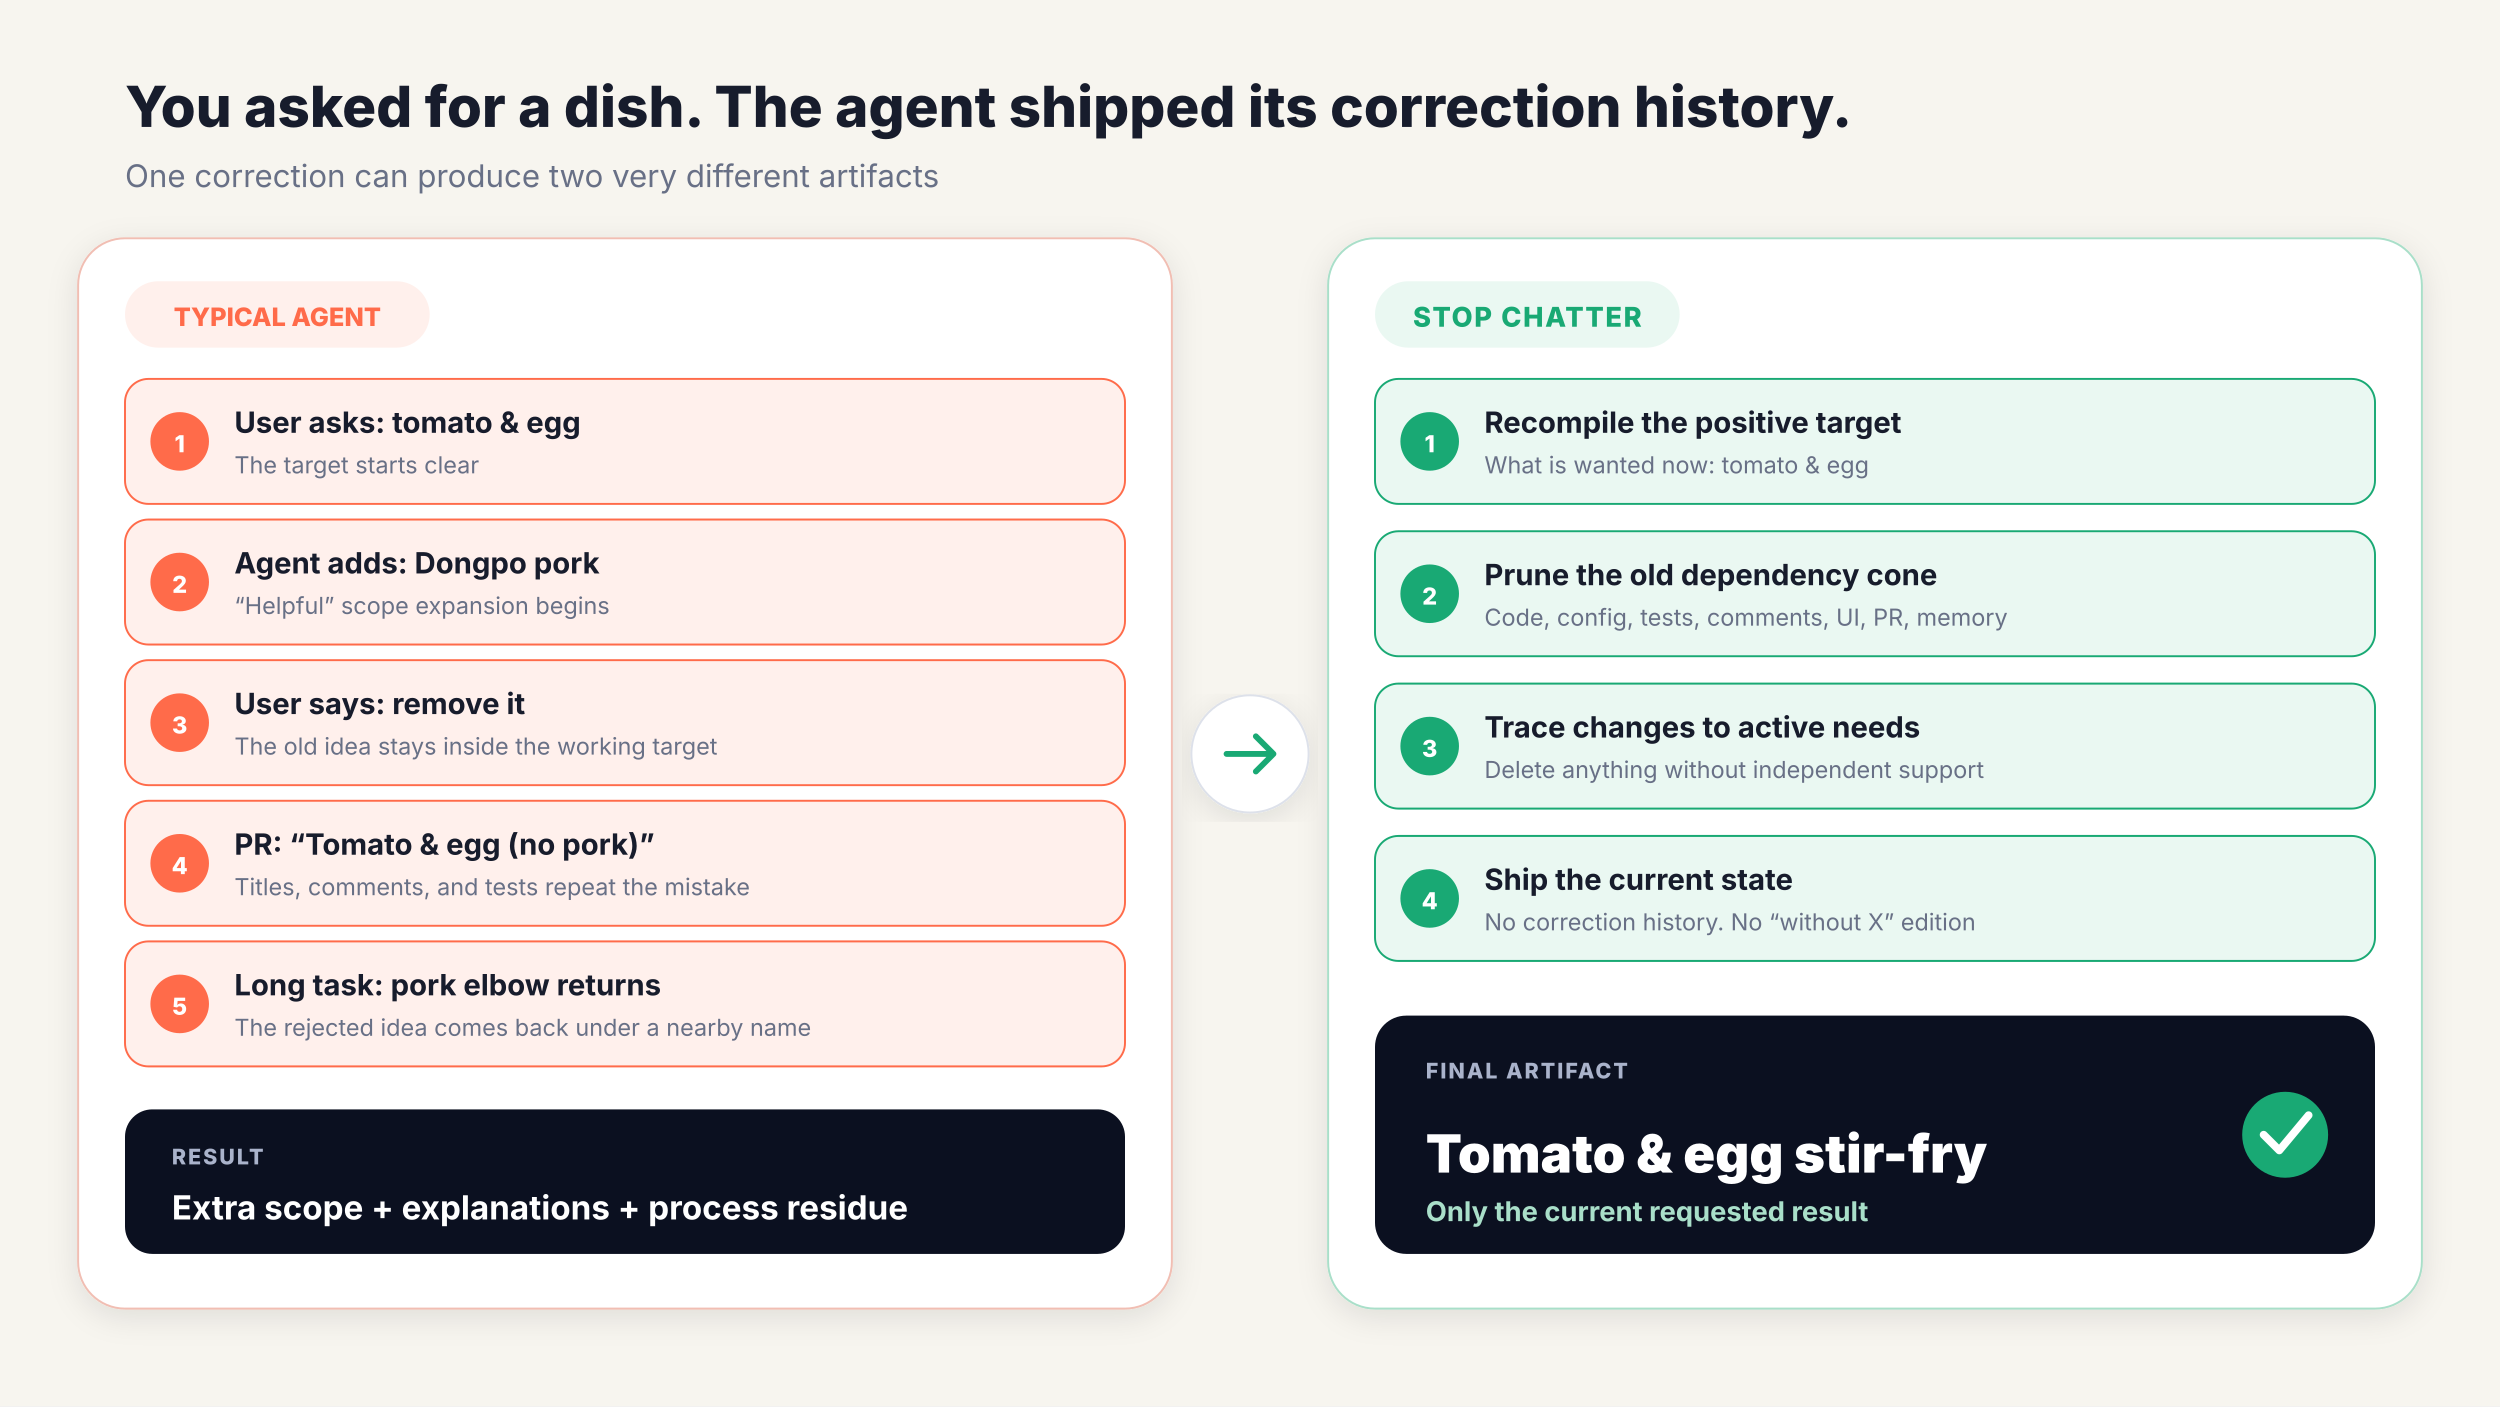
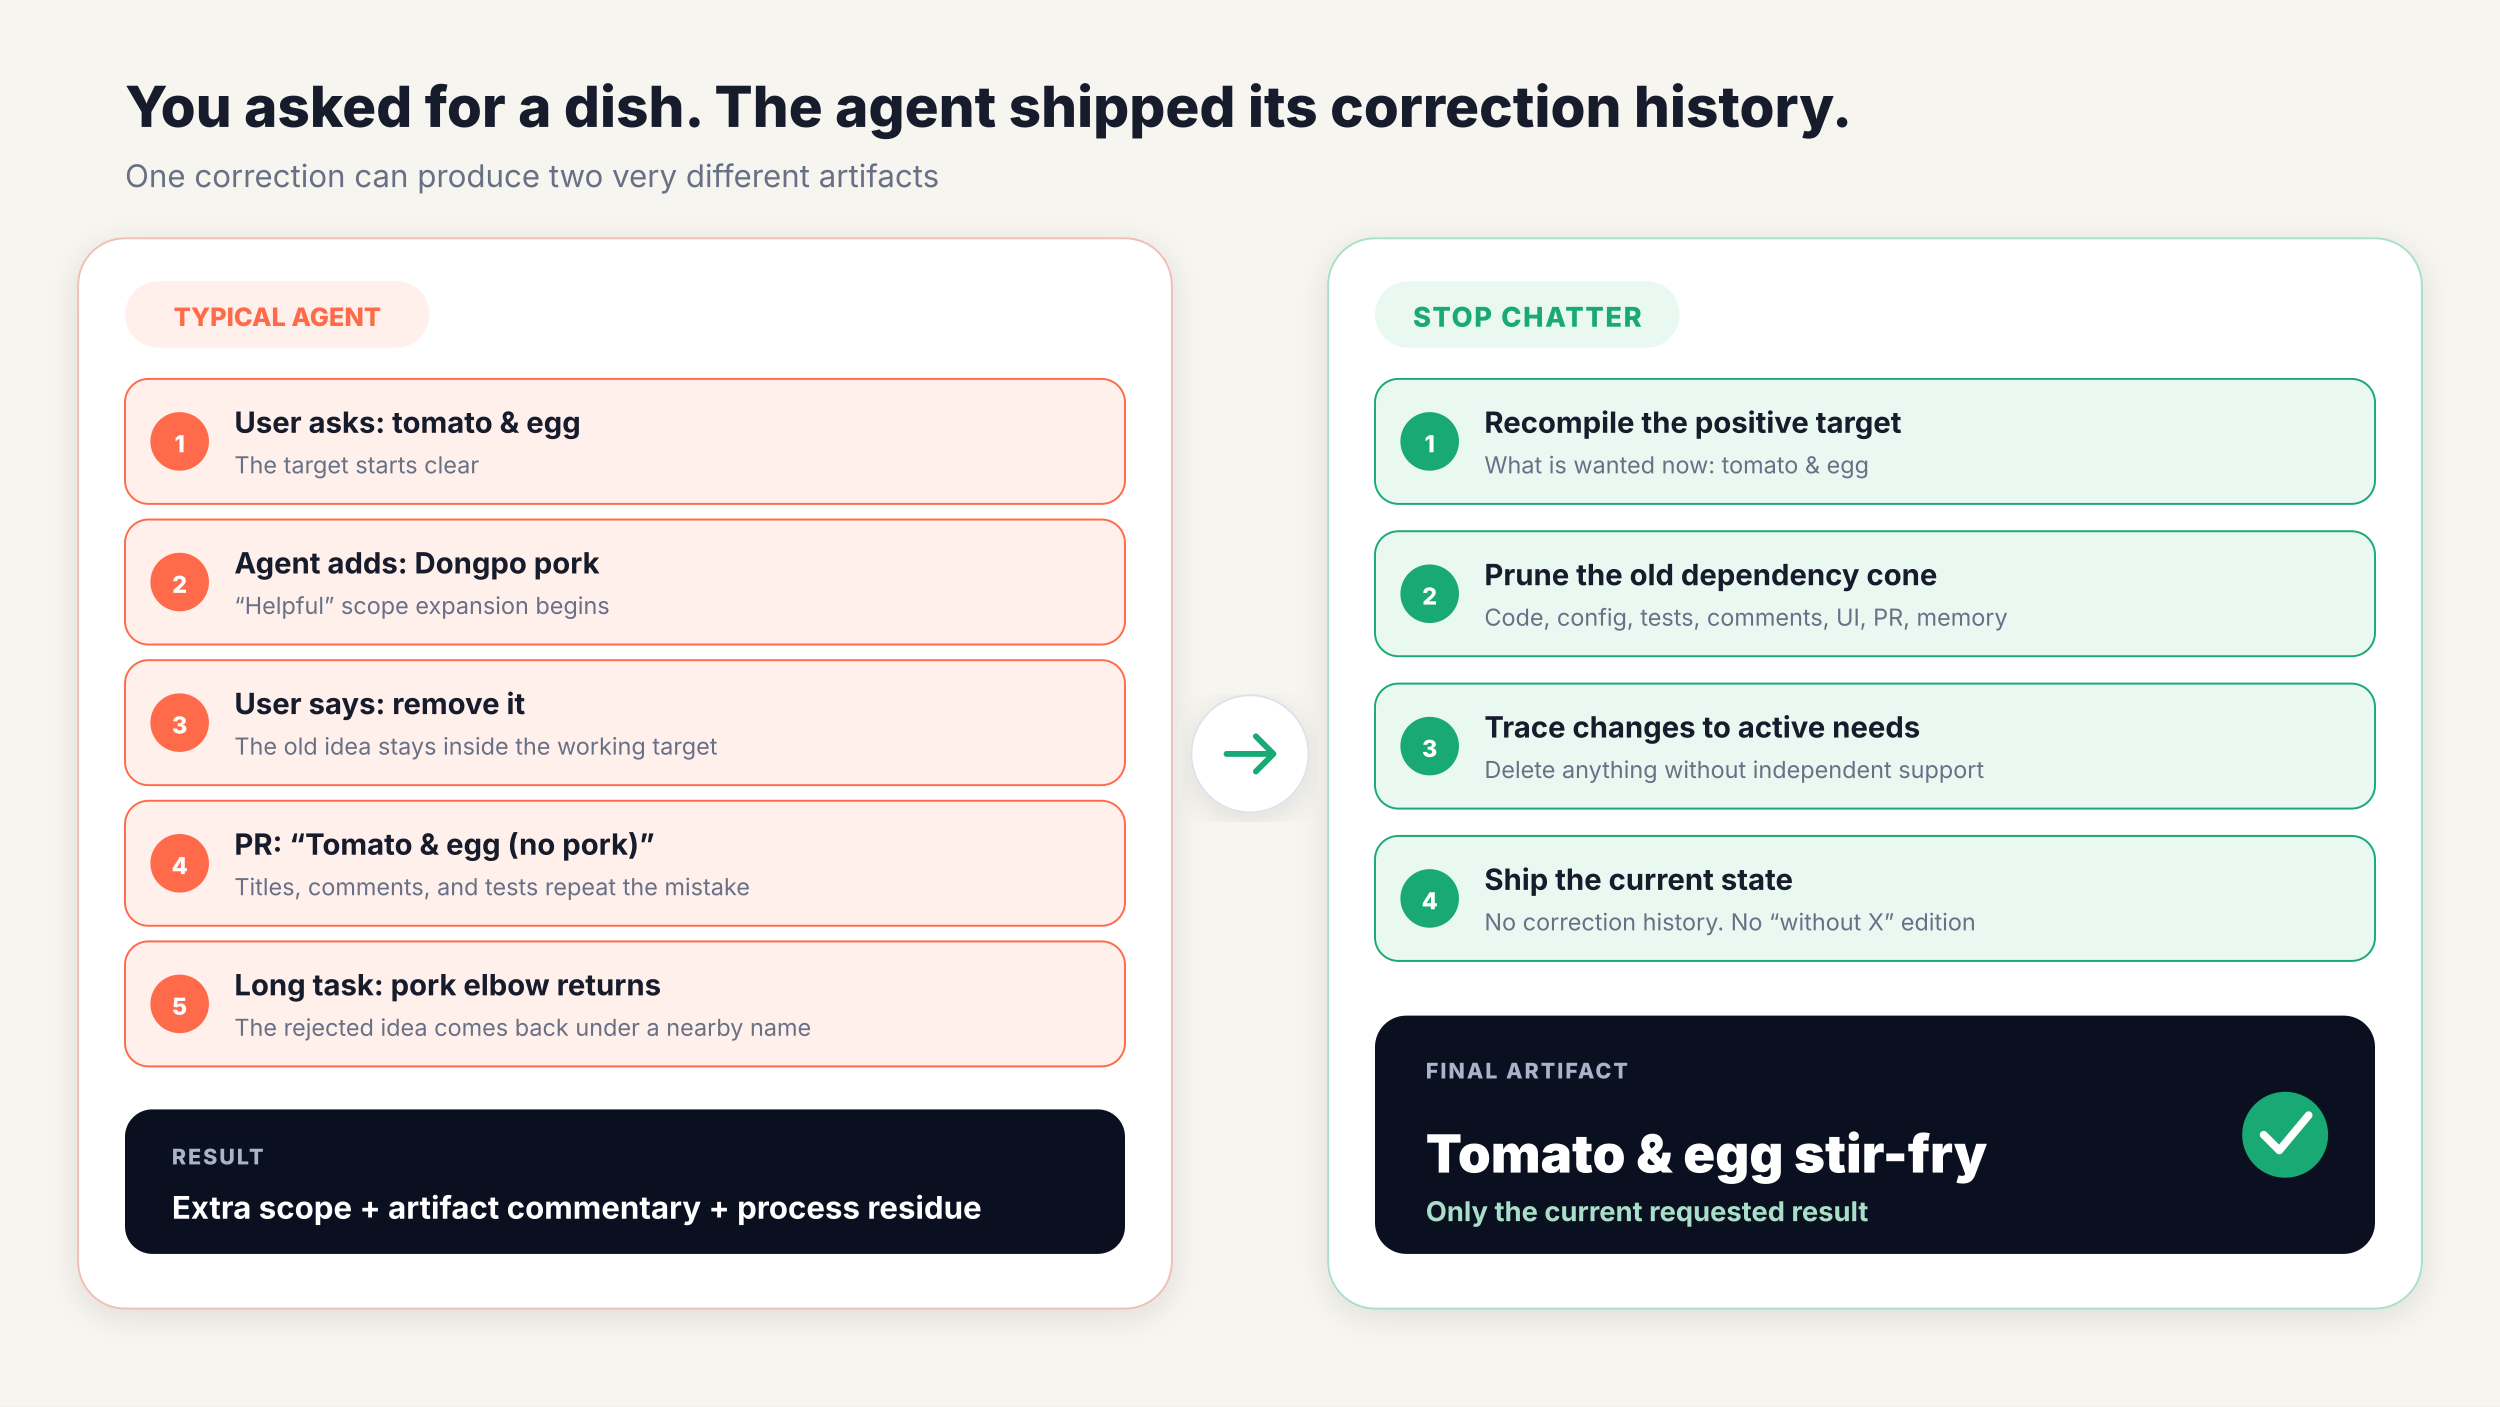
<svg xmlns="http://www.w3.org/2000/svg" viewBox="0 0 1280 720" width="1280" height="720" role="img">
  <defs>
    <linearGradient id="hero-bg" x1="0" y1="0" x2="1" y2="1">
      <stop offset="0" stop-color="#0B1020" />
      <stop offset="1" stop-color="#1B2340" />
    </linearGradient>
    <filter id="shadow" x="-8%" y="-8%" width="116%" height="116%">
      <feDropShadow dx="0" dy="4" stdDeviation="8" flood-color="#0B1020" flood-opacity="0.10" />
    </filter>
    <marker id="arrow-coral" markerWidth="10" markerHeight="8" refX="9" refY="4" orient="auto">
      <polygon points="0 0, 10 4, 0 8" fill="#FF6B4A" />
    </marker>
    <marker id="arrow-green" markerWidth="10" markerHeight="8" refX="9" refY="4" orient="auto">
      <polygon points="0 0, 10 4, 0 8" fill="#19A974" />
    </marker>
  </defs>
  <rect width="1280" height="720" fill="#F7F5EF" />
  <text x="64" y="54" fill="#171C2C" font-family="Inter,-apple-system,BlinkMacSystemFont,'Segoe UI','PingFang SC','Microsoft YaHei',sans-serif" font-size="29" font-weight="800" text-anchor="start" dominant-baseline="middle" opacity="1" letter-spacing="0">You asked for a dish. The agent shipped its correction history.</text>
  <text x="64" y="90" fill="#687086" font-family="Inter,-apple-system,BlinkMacSystemFont,'Segoe UI','PingFang SC','Microsoft YaHei',sans-serif" font-size="16" font-weight="400" text-anchor="start" dominant-baseline="middle" opacity="1" letter-spacing="0">One correction can produce two very different artifacts</text>
  <rect x="40" y="122" width="560" height="548" rx="24" fill="#FFFFFF" opacity="1" stroke="#F1BEB3" stroke-width="1" filter="url(#shadow)" />
  <rect x="680" y="122" width="560" height="548" rx="24" fill="#FFFFFF" opacity="1" stroke="#A9DFC9" stroke-width="1" filter="url(#shadow)" />
  <rect x="64" y="144" width="156" height="34" rx="17" fill="#FFF0EC" opacity="1" />
  <text x="142" y="162" fill="#FF6B4A" font-family="Inter,-apple-system,BlinkMacSystemFont,'Segoe UI','PingFang SC','Microsoft YaHei',sans-serif" font-size="13" font-weight="800" text-anchor="middle" dominant-baseline="middle" opacity="1" letter-spacing="0">TYPICAL AGENT</text>
  <rect x="704" y="144" width="156" height="34" rx="17" fill="#EAF8F2" opacity="1" />
  <text x="782" y="162" fill="#19A974" font-family="Inter,-apple-system,BlinkMacSystemFont,'Segoe UI','PingFang SC','Microsoft YaHei',sans-serif" font-size="14" font-weight="800" text-anchor="middle" dominant-baseline="middle" opacity="1" letter-spacing="0.8">STOP CHATTER</text>
  <rect x="64" y="194" width="512" height="64" rx="12" fill="#FFF0EC" opacity="1" stroke="#FF6B4A" stroke-width="1" />
  <circle cx="92" cy="226" r="15" fill="#FF6B4A" />
  <text x="92" y="227" fill="#FFFFFF" font-family="Inter,-apple-system,BlinkMacSystemFont,'Segoe UI','PingFang SC','Microsoft YaHei',sans-serif" font-size="12" font-weight="800" text-anchor="middle" dominant-baseline="middle" opacity="1" letter-spacing="0">1</text>
  <text x="120" y="216" fill="#171C2C" font-family="Inter,-apple-system,BlinkMacSystemFont,'Segoe UI','PingFang SC','Microsoft YaHei',sans-serif" font-size="15" font-weight="750" text-anchor="start" dominant-baseline="middle" opacity="1" letter-spacing="0">User asks: tomato &amp; egg</text>
  <text x="120" y="238" fill="#687086" font-family="Inter,-apple-system,BlinkMacSystemFont,'Segoe UI','PingFang SC','Microsoft YaHei',sans-serif" font-size="12" font-weight="400" text-anchor="start" dominant-baseline="middle" opacity="1" letter-spacing="0">The target starts clear</text>
  <rect x="64" y="266" width="512" height="64" rx="12" fill="#FFF0EC" opacity="1" stroke="#FF6B4A" stroke-width="1" />
  <circle cx="92" cy="298" r="15" fill="#FF6B4A" />
  <text x="92" y="299" fill="#FFFFFF" font-family="Inter,-apple-system,BlinkMacSystemFont,'Segoe UI','PingFang SC','Microsoft YaHei',sans-serif" font-size="12" font-weight="800" text-anchor="middle" dominant-baseline="middle" opacity="1" letter-spacing="0">2</text>
  <text x="120" y="288" fill="#171C2C" font-family="Inter,-apple-system,BlinkMacSystemFont,'Segoe UI','PingFang SC','Microsoft YaHei',sans-serif" font-size="15" font-weight="750" text-anchor="start" dominant-baseline="middle" opacity="1" letter-spacing="0">Agent adds: Dongpo pork</text>
  <text x="120" y="310" fill="#687086" font-family="Inter,-apple-system,BlinkMacSystemFont,'Segoe UI','PingFang SC','Microsoft YaHei',sans-serif" font-size="12" font-weight="400" text-anchor="start" dominant-baseline="middle" opacity="1" letter-spacing="0">“Helpful” scope expansion begins</text>
  <rect x="64" y="338" width="512" height="64" rx="12" fill="#FFF0EC" opacity="1" stroke="#FF6B4A" stroke-width="1" />
  <circle cx="92" cy="370" r="15" fill="#FF6B4A" />
  <text x="92" y="371" fill="#FFFFFF" font-family="Inter,-apple-system,BlinkMacSystemFont,'Segoe UI','PingFang SC','Microsoft YaHei',sans-serif" font-size="12" font-weight="800" text-anchor="middle" dominant-baseline="middle" opacity="1" letter-spacing="0">3</text>
  <text x="120" y="360" fill="#171C2C" font-family="Inter,-apple-system,BlinkMacSystemFont,'Segoe UI','PingFang SC','Microsoft YaHei',sans-serif" font-size="15" font-weight="750" text-anchor="start" dominant-baseline="middle" opacity="1" letter-spacing="0">User says: remove it</text>
  <text x="120" y="382" fill="#687086" font-family="Inter,-apple-system,BlinkMacSystemFont,'Segoe UI','PingFang SC','Microsoft YaHei',sans-serif" font-size="12" font-weight="400" text-anchor="start" dominant-baseline="middle" opacity="1" letter-spacing="0">The old idea stays inside the working target</text>
  <rect x="64" y="410" width="512" height="64" rx="12" fill="#FFF0EC" opacity="1" stroke="#FF6B4A" stroke-width="1" />
  <circle cx="92" cy="442" r="15" fill="#FF6B4A" />
  <text x="92" y="443" fill="#FFFFFF" font-family="Inter,-apple-system,BlinkMacSystemFont,'Segoe UI','PingFang SC','Microsoft YaHei',sans-serif" font-size="12" font-weight="800" text-anchor="middle" dominant-baseline="middle" opacity="1" letter-spacing="0">4</text>
  <text x="120" y="432" fill="#171C2C" font-family="Inter,-apple-system,BlinkMacSystemFont,'Segoe UI','PingFang SC','Microsoft YaHei',sans-serif" font-size="15" font-weight="750" text-anchor="start" dominant-baseline="middle" opacity="1" letter-spacing="0">PR: “Tomato &amp; egg (no pork)”</text>
  <text x="120" y="454" fill="#687086" font-family="Inter,-apple-system,BlinkMacSystemFont,'Segoe UI','PingFang SC','Microsoft YaHei',sans-serif" font-size="12" font-weight="400" text-anchor="start" dominant-baseline="middle" opacity="1" letter-spacing="0">Titles, comments, and tests repeat the mistake</text>
  <rect x="64" y="482" width="512" height="64" rx="12" fill="#FFF0EC" opacity="1" stroke="#FF6B4A" stroke-width="1" />
  <circle cx="92" cy="514" r="15" fill="#FF6B4A" />
  <text x="92" y="515" fill="#FFFFFF" font-family="Inter,-apple-system,BlinkMacSystemFont,'Segoe UI','PingFang SC','Microsoft YaHei',sans-serif" font-size="12" font-weight="800" text-anchor="middle" dominant-baseline="middle" opacity="1" letter-spacing="0">5</text>
  <text x="120" y="504" fill="#171C2C" font-family="Inter,-apple-system,BlinkMacSystemFont,'Segoe UI','PingFang SC','Microsoft YaHei',sans-serif" font-size="15" font-weight="750" text-anchor="start" dominant-baseline="middle" opacity="1" letter-spacing="0">Long task: pork elbow returns</text>
  <text x="120" y="526" fill="#687086" font-family="Inter,-apple-system,BlinkMacSystemFont,'Segoe UI','PingFang SC','Microsoft YaHei',sans-serif" font-size="12" font-weight="400" text-anchor="start" dominant-baseline="middle" opacity="1" letter-spacing="0">The rejected idea comes back under a nearby name</text>
  <rect x="64" y="568" width="512" height="74" rx="14" fill="#0B1020" opacity="1" />
  <text x="88" y="592" fill="#AAB3CB" font-family="Inter,-apple-system,BlinkMacSystemFont,'Segoe UI','PingFang SC','Microsoft YaHei',sans-serif" font-size="11" font-weight="800" text-anchor="start" dominant-baseline="middle" opacity="1" letter-spacing="1">RESULT</text>
-   <text x="88" y="618" fill="#FFFFFF" font-family="Inter,-apple-system,BlinkMacSystemFont,'Segoe UI','PingFang SC','Microsoft YaHei',sans-serif" font-size="17" font-weight="750" text-anchor="start" dominant-baseline="middle" opacity="1" letter-spacing="0">Extra scope + explanations + process residue</text>
+   <text x="88" y="618" fill="#FFFFFF" font-family="Inter,-apple-system,BlinkMacSystemFont,'Segoe UI','PingFang SC','Microsoft YaHei',sans-serif" font-size="16" font-weight="750" text-anchor="start" dominant-baseline="middle" opacity="1" letter-spacing="0">Extra scope + artifact commentary + process residue</text>
  <rect x="704" y="194" width="512" height="64" rx="12" fill="#EAF8F2" opacity="1" stroke="#19A974" stroke-width="1" />
  <circle cx="732" cy="226" r="15" fill="#19A974" />
  <text x="732" y="227" fill="#FFFFFF" font-family="Inter,-apple-system,BlinkMacSystemFont,'Segoe UI','PingFang SC','Microsoft YaHei',sans-serif" font-size="12" font-weight="800" text-anchor="middle" dominant-baseline="middle" opacity="1" letter-spacing="0">1</text>
  <text x="760" y="216" fill="#171C2C" font-family="Inter,-apple-system,BlinkMacSystemFont,'Segoe UI','PingFang SC','Microsoft YaHei',sans-serif" font-size="15" font-weight="750" text-anchor="start" dominant-baseline="middle" opacity="1" letter-spacing="0">Recompile the positive target</text>
  <text x="760" y="238" fill="#687086" font-family="Inter,-apple-system,BlinkMacSystemFont,'Segoe UI','PingFang SC','Microsoft YaHei',sans-serif" font-size="12" font-weight="400" text-anchor="start" dominant-baseline="middle" opacity="1" letter-spacing="0">What is wanted now: tomato &amp; egg</text>
  <rect x="704" y="272" width="512" height="64" rx="12" fill="#EAF8F2" opacity="1" stroke="#19A974" stroke-width="1" />
  <circle cx="732" cy="304" r="15" fill="#19A974" />
  <text x="732" y="305" fill="#FFFFFF" font-family="Inter,-apple-system,BlinkMacSystemFont,'Segoe UI','PingFang SC','Microsoft YaHei',sans-serif" font-size="12" font-weight="800" text-anchor="middle" dominant-baseline="middle" opacity="1" letter-spacing="0">2</text>
  <text x="760" y="294" fill="#171C2C" font-family="Inter,-apple-system,BlinkMacSystemFont,'Segoe UI','PingFang SC','Microsoft YaHei',sans-serif" font-size="15" font-weight="750" text-anchor="start" dominant-baseline="middle" opacity="1" letter-spacing="0">Prune the old dependency cone</text>
  <text x="760" y="316" fill="#687086" font-family="Inter,-apple-system,BlinkMacSystemFont,'Segoe UI','PingFang SC','Microsoft YaHei',sans-serif" font-size="12" font-weight="400" text-anchor="start" dominant-baseline="middle" opacity="1" letter-spacing="0">Code, config, tests, comments, UI, PR, memory</text>
  <rect x="704" y="350" width="512" height="64" rx="12" fill="#EAF8F2" opacity="1" stroke="#19A974" stroke-width="1" />
  <circle cx="732" cy="382" r="15" fill="#19A974" />
  <text x="732" y="383" fill="#FFFFFF" font-family="Inter,-apple-system,BlinkMacSystemFont,'Segoe UI','PingFang SC','Microsoft YaHei',sans-serif" font-size="12" font-weight="800" text-anchor="middle" dominant-baseline="middle" opacity="1" letter-spacing="0">3</text>
  <text x="760" y="372" fill="#171C2C" font-family="Inter,-apple-system,BlinkMacSystemFont,'Segoe UI','PingFang SC','Microsoft YaHei',sans-serif" font-size="15" font-weight="750" text-anchor="start" dominant-baseline="middle" opacity="1" letter-spacing="0">Trace changes to active needs</text>
  <text x="760" y="394" fill="#687086" font-family="Inter,-apple-system,BlinkMacSystemFont,'Segoe UI','PingFang SC','Microsoft YaHei',sans-serif" font-size="12" font-weight="400" text-anchor="start" dominant-baseline="middle" opacity="1" letter-spacing="0">Delete anything without independent support</text>
  <rect x="704" y="428" width="512" height="64" rx="12" fill="#EAF8F2" opacity="1" stroke="#19A974" stroke-width="1" />
  <circle cx="732" cy="460" r="15" fill="#19A974" />
  <text x="732" y="461" fill="#FFFFFF" font-family="Inter,-apple-system,BlinkMacSystemFont,'Segoe UI','PingFang SC','Microsoft YaHei',sans-serif" font-size="12" font-weight="800" text-anchor="middle" dominant-baseline="middle" opacity="1" letter-spacing="0">4</text>
  <text x="760" y="450" fill="#171C2C" font-family="Inter,-apple-system,BlinkMacSystemFont,'Segoe UI','PingFang SC','Microsoft YaHei',sans-serif" font-size="15" font-weight="750" text-anchor="start" dominant-baseline="middle" opacity="1" letter-spacing="0">Ship the current state</text>
  <text x="760" y="472" fill="#687086" font-family="Inter,-apple-system,BlinkMacSystemFont,'Segoe UI','PingFang SC','Microsoft YaHei',sans-serif" font-size="12" font-weight="400" text-anchor="start" dominant-baseline="middle" opacity="1" letter-spacing="0">No correction history. No “without X” edition</text>
  <rect x="704" y="520" width="512" height="122" rx="16" fill="#0B1020" opacity="1" />
  <text x="730" y="548" fill="#AAB3CB" font-family="Inter,-apple-system,BlinkMacSystemFont,'Segoe UI','PingFang SC','Microsoft YaHei',sans-serif" font-size="11" font-weight="800" text-anchor="start" dominant-baseline="middle" opacity="1" letter-spacing="1">FINAL ARTIFACT</text>
  <text x="730" y="590" fill="#FFFFFF" font-family="Inter,-apple-system,BlinkMacSystemFont,'Segoe UI','PingFang SC','Microsoft YaHei',sans-serif" font-size="27" font-weight="850" text-anchor="start" dominant-baseline="middle" opacity="1" letter-spacing="0">Tomato &amp; egg stir-fry</text>
  <text x="730" y="620" fill="#A9DFC9" font-family="Inter,-apple-system,BlinkMacSystemFont,'Segoe UI','PingFang SC','Microsoft YaHei',sans-serif" font-size="14" font-weight="650" text-anchor="start" dominant-baseline="middle" opacity="1" letter-spacing="0">Only the current requested result</text>
  <circle cx="1170" cy="581" r="22" fill="#19A974" />
  <path d="M1159 581l8 8 15-18" fill="none" stroke="#FFFFFF" stroke-width="4" stroke-linecap="round" stroke-linejoin="round" />
  <circle cx="640" cy="386" r="30" fill="#FFFFFF" stroke="#DDE1EA" filter="url(#shadow)" />
  <path d="M628 386h23m-8-9 9 9-9 9" fill="none" stroke="#19A974" stroke-width="3" stroke-linecap="round" stroke-linejoin="round" />
</svg>
